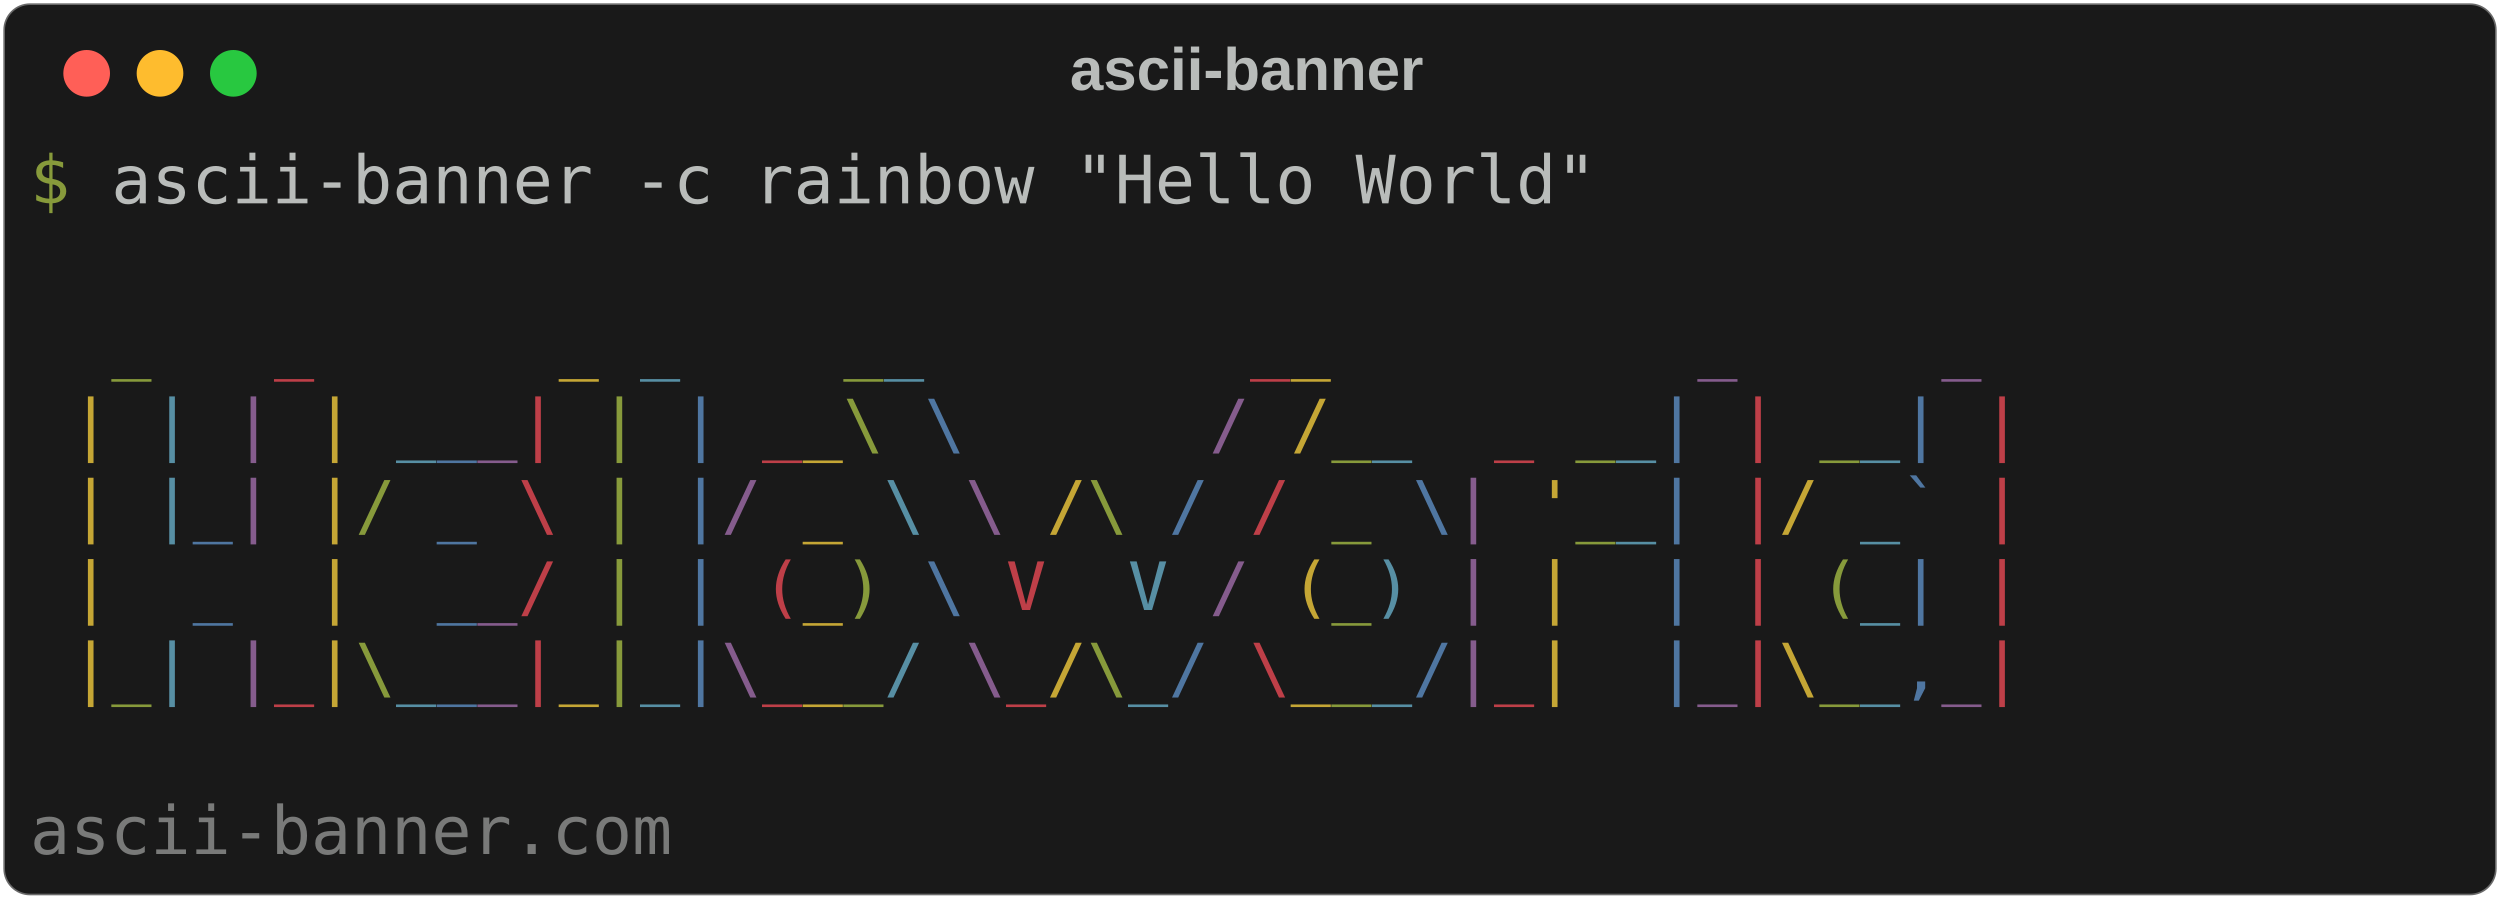
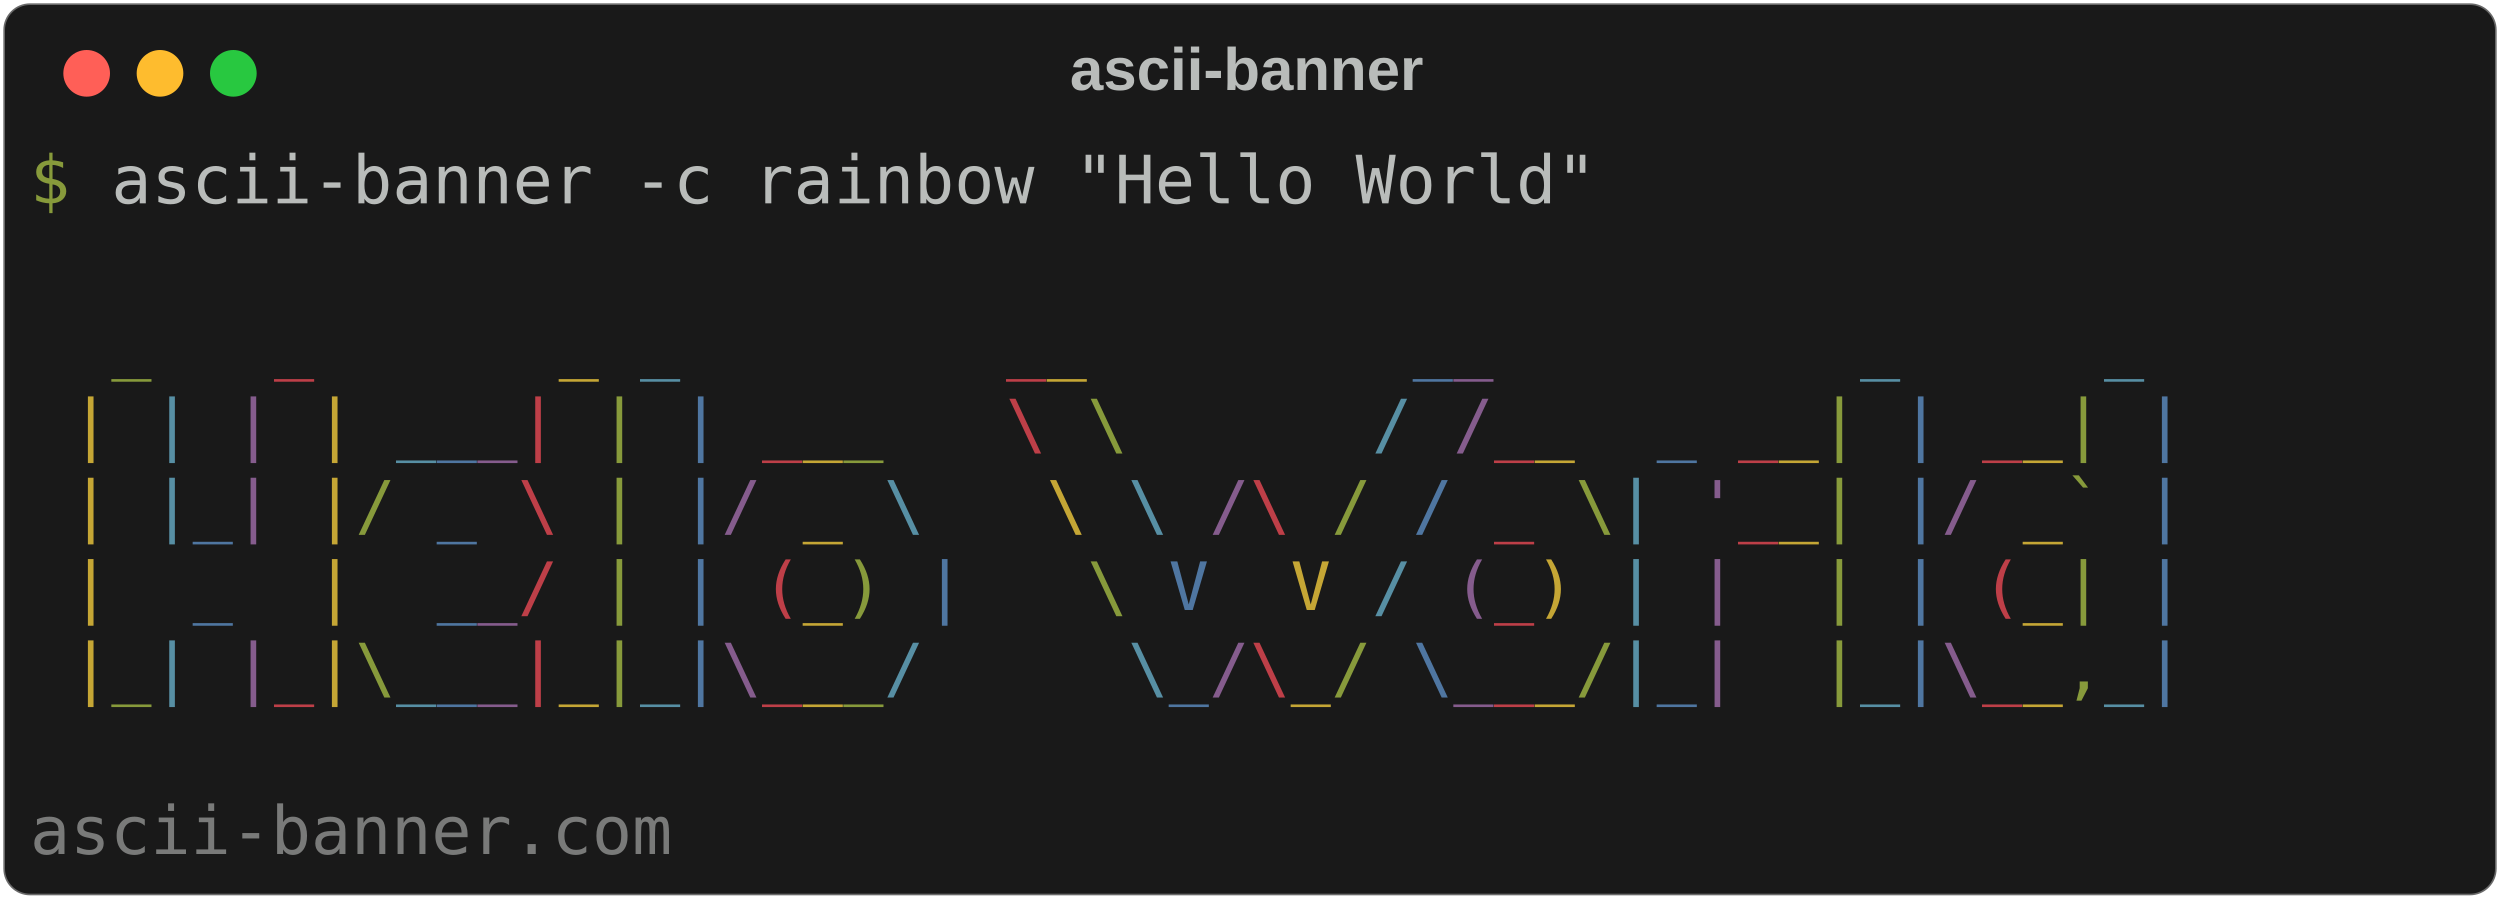
<svg xmlns="http://www.w3.org/2000/svg" class="rich-terminal" viewBox="0 0 750 269.6">
  <style>

    @font-face {
        font-family: "Fira Code";
        src: local("FiraCode-Regular"),
                url("https://cdnjs.cloudflare.com/ajax/libs/firacode/6.2.0/woff2/FiraCode-Regular.woff2") format("woff2"),
                url("https://cdnjs.cloudflare.com/ajax/libs/firacode/6.2.0/woff/FiraCode-Regular.woff") format("woff");
        font-style: normal;
        font-weight: 400;
    }
    @font-face {
        font-family: "Fira Code";
        src: local("FiraCode-Bold"),
                url("https://cdnjs.cloudflare.com/ajax/libs/firacode/6.2.0/woff2/FiraCode-Bold.woff2") format("woff2"),
                url("https://cdnjs.cloudflare.com/ajax/libs/firacode/6.2.0/woff/FiraCode-Bold.woff") format("woff");
        font-style: bold;
        font-weight: 700;
    }

-     .terminal-1350877826-matrix {
+     .terminal-3556187888-matrix {
        font-family: Fira Code, monospace;
        font-size: 20px;
        line-height: 24.4px;
        font-variant-east-asian: full-width;
    }

-     .terminal-1350877826-title {
+     .terminal-3556187888-title {
        font-size: 18px;
        font-weight: bold;
        font-family: arial;
    }

-     .terminal-1350877826-r1 { fill: #879a3b }
- .terminal-1350877826-r2 { fill: #b9bcba }
- .terminal-1350877826-r3 { fill: #be3f48 }
- .terminal-1350877826-r4 { fill: #c5a635 }
- .terminal-1350877826-r5 { fill: #578fa4 }
- .terminal-1350877826-r6 { fill: #855c8d }
- .terminal-1350877826-r7 { fill: #4f76a1 }
- .terminal-1350877826-r8 { fill: #797a79 }
+     .terminal-3556187888-r1 { fill: #879a3b }
+ .terminal-3556187888-r2 { fill: #b9bcba }
+ .terminal-3556187888-r3 { fill: #be3f48 }
+ .terminal-3556187888-r4 { fill: #c5a635 }
+ .terminal-3556187888-r5 { fill: #578fa4 }
+ .terminal-3556187888-r6 { fill: #4f76a1 }
+ .terminal-3556187888-r7 { fill: #855c8d }
+ .terminal-3556187888-r8 { fill: #797a79 }
    </style>
  <defs>
-     <clipPath id="terminal-1350877826-clip-terminal">
+     <clipPath id="terminal-3556187888-clip-terminal">
      <rect x="0" y="0" width="731.0" height="218.6" />
    </clipPath>
-     <clipPath id="terminal-1350877826-line-0">
+     <clipPath id="terminal-3556187888-line-0">
      <rect x="0" y="1.5" width="732" height="24.65" />
    </clipPath>
-     <clipPath id="terminal-1350877826-line-1">
+     <clipPath id="terminal-3556187888-line-1">
      <rect x="0" y="25.9" width="732" height="24.65" />
    </clipPath>
-     <clipPath id="terminal-1350877826-line-2">
+     <clipPath id="terminal-3556187888-line-2">
      <rect x="0" y="50.3" width="732" height="24.65" />
    </clipPath>
-     <clipPath id="terminal-1350877826-line-3">
+     <clipPath id="terminal-3556187888-line-3">
      <rect x="0" y="74.7" width="732" height="24.65" />
    </clipPath>
-     <clipPath id="terminal-1350877826-line-4">
+     <clipPath id="terminal-3556187888-line-4">
      <rect x="0" y="99.1" width="732" height="24.65" />
    </clipPath>
-     <clipPath id="terminal-1350877826-line-5">
+     <clipPath id="terminal-3556187888-line-5">
      <rect x="0" y="123.5" width="732" height="24.65" />
    </clipPath>
-     <clipPath id="terminal-1350877826-line-6">
+     <clipPath id="terminal-3556187888-line-6">
      <rect x="0" y="147.9" width="732" height="24.65" />
    </clipPath>
-     <clipPath id="terminal-1350877826-line-7">
+     <clipPath id="terminal-3556187888-line-7">
      <rect x="0" y="172.3" width="732" height="24.65" />
    </clipPath>
  </defs>
  <rect fill="#191919" stroke="rgba(255,255,255,0.35)" stroke-width="1" x="1" y="1" width="748" height="267.6" rx="8" />
-   <text class="terminal-1350877826-title" fill="#b9bcba" text-anchor="middle" x="374" y="27">ascii-banner</text>
+   <text class="terminal-3556187888-title" fill="#b9bcba" text-anchor="middle" x="374" y="27">ascii-banner</text>
  <g transform="translate(26,22)">
    <circle cx="0" cy="0" r="7" fill="#ff5f57" />
    <circle cx="22" cy="0" r="7" fill="#febc2e" />
    <circle cx="44" cy="0" r="7" fill="#28c840" />
  </g>
-   <g transform="translate(9, 41)" clip-path="url(#terminal-1350877826-clip-terminal)">
-     <g class="terminal-1350877826-matrix">
-       <text class="terminal-1350877826-r1" x="0" y="20" textLength="24.4" clip-path="url(#terminal-1350877826-line-0)">$ </text>
-       <text class="terminal-1350877826-r2" x="24.4" y="20" textLength="451.4" clip-path="url(#terminal-1350877826-line-0)">ascii-banner -c rainbow "Hello World"</text>
-       <text class="terminal-1350877826-r2" x="732" y="20" textLength="12.2" clip-path="url(#terminal-1350877826-line-0)">
- </text>
-       <text class="terminal-1350877826-r2" x="732" y="44.4" textLength="12.2" clip-path="url(#terminal-1350877826-line-1)">
- </text>
-       <text class="terminal-1350877826-r1" x="24.4" y="68.8" textLength="12.2" clip-path="url(#terminal-1350877826-line-2)">_</text>
-       <text class="terminal-1350877826-r3" x="73.2" y="68.8" textLength="12.2" clip-path="url(#terminal-1350877826-line-2)">_</text>
-       <text class="terminal-1350877826-r4" x="158.6" y="68.8" textLength="12.2" clip-path="url(#terminal-1350877826-line-2)">_</text>
-       <text class="terminal-1350877826-r5" x="183" y="68.8" textLength="12.2" clip-path="url(#terminal-1350877826-line-2)">_</text>
-       <text class="terminal-1350877826-r1" x="244" y="68.8" textLength="12.2" clip-path="url(#terminal-1350877826-line-2)">_</text>
-       <text class="terminal-1350877826-r5" x="256.2" y="68.8" textLength="12.2" clip-path="url(#terminal-1350877826-line-2)">_</text>
-       <text class="terminal-1350877826-r3" x="366" y="68.8" textLength="12.2" clip-path="url(#terminal-1350877826-line-2)">_</text>
-       <text class="terminal-1350877826-r4" x="378.2" y="68.8" textLength="12.2" clip-path="url(#terminal-1350877826-line-2)">_</text>
-       <text class="terminal-1350877826-r6" x="500.2" y="68.8" textLength="12.2" clip-path="url(#terminal-1350877826-line-2)">_</text>
-       <text class="terminal-1350877826-r6" x="573.4" y="68.8" textLength="12.2" clip-path="url(#terminal-1350877826-line-2)">_</text>
-       <text class="terminal-1350877826-r2" x="732" y="68.8" textLength="12.2" clip-path="url(#terminal-1350877826-line-2)">
- </text>
-       <text class="terminal-1350877826-r4" x="12.2" y="93.2" textLength="12.2" clip-path="url(#terminal-1350877826-line-3)">|</text>
-       <text class="terminal-1350877826-r5" x="36.6" y="93.2" textLength="12.2" clip-path="url(#terminal-1350877826-line-3)">|</text>
-       <text class="terminal-1350877826-r6" x="61" y="93.2" textLength="12.2" clip-path="url(#terminal-1350877826-line-3)">|</text>
-       <text class="terminal-1350877826-r4" x="85.4" y="93.2" textLength="12.2" clip-path="url(#terminal-1350877826-line-3)">|</text>
-       <text class="terminal-1350877826-r5" x="109.8" y="93.2" textLength="12.2" clip-path="url(#terminal-1350877826-line-3)">_</text>
-       <text class="terminal-1350877826-r7" x="122" y="93.2" textLength="12.2" clip-path="url(#terminal-1350877826-line-3)">_</text>
-       <text class="terminal-1350877826-r6" x="134.2" y="93.2" textLength="12.2" clip-path="url(#terminal-1350877826-line-3)">_</text>
-       <text class="terminal-1350877826-r3" x="146.4" y="93.2" textLength="12.2" clip-path="url(#terminal-1350877826-line-3)">|</text>
-       <text class="terminal-1350877826-r1" x="170.8" y="93.2" textLength="12.2" clip-path="url(#terminal-1350877826-line-3)">|</text>
-       <text class="terminal-1350877826-r7" x="195.2" y="93.2" textLength="12.2" clip-path="url(#terminal-1350877826-line-3)">|</text>
-       <text class="terminal-1350877826-r3" x="219.6" y="93.2" textLength="12.2" clip-path="url(#terminal-1350877826-line-3)">_</text>
-       <text class="terminal-1350877826-r4" x="231.8" y="93.2" textLength="12.2" clip-path="url(#terminal-1350877826-line-3)">_</text>
-       <text class="terminal-1350877826-r1" x="244" y="93.2" textLength="12.2" clip-path="url(#terminal-1350877826-line-3)">\</text>
-       <text class="terminal-1350877826-r7" x="268.4" y="93.2" textLength="12.2" clip-path="url(#terminal-1350877826-line-3)">\</text>
-       <text class="terminal-1350877826-r6" x="353.8" y="93.2" textLength="12.2" clip-path="url(#terminal-1350877826-line-3)">/</text>
-       <text class="terminal-1350877826-r4" x="378.2" y="93.2" textLength="12.2" clip-path="url(#terminal-1350877826-line-3)">/</text>
-       <text class="terminal-1350877826-r1" x="390.4" y="93.2" textLength="12.2" clip-path="url(#terminal-1350877826-line-3)">_</text>
-       <text class="terminal-1350877826-r5" x="402.6" y="93.2" textLength="12.2" clip-path="url(#terminal-1350877826-line-3)">_</text>
-       <text class="terminal-1350877826-r3" x="439.2" y="93.2" textLength="12.2" clip-path="url(#terminal-1350877826-line-3)">_</text>
-       <text class="terminal-1350877826-r1" x="463.6" y="93.2" textLength="12.2" clip-path="url(#terminal-1350877826-line-3)">_</text>
-       <text class="terminal-1350877826-r5" x="475.8" y="93.2" textLength="12.2" clip-path="url(#terminal-1350877826-line-3)">_</text>
-       <text class="terminal-1350877826-r7" x="488" y="93.2" textLength="12.2" clip-path="url(#terminal-1350877826-line-3)">|</text>
-       <text class="terminal-1350877826-r3" x="512.4" y="93.2" textLength="12.2" clip-path="url(#terminal-1350877826-line-3)">|</text>
-       <text class="terminal-1350877826-r1" x="536.8" y="93.2" textLength="12.2" clip-path="url(#terminal-1350877826-line-3)">_</text>
-       <text class="terminal-1350877826-r5" x="549" y="93.2" textLength="12.2" clip-path="url(#terminal-1350877826-line-3)">_</text>
-       <text class="terminal-1350877826-r7" x="561.2" y="93.2" textLength="12.2" clip-path="url(#terminal-1350877826-line-3)">|</text>
-       <text class="terminal-1350877826-r3" x="585.6" y="93.2" textLength="12.2" clip-path="url(#terminal-1350877826-line-3)">|</text>
-       <text class="terminal-1350877826-r2" x="732" y="93.2" textLength="12.2" clip-path="url(#terminal-1350877826-line-3)">
- </text>
-       <text class="terminal-1350877826-r4" x="12.2" y="117.6" textLength="12.2" clip-path="url(#terminal-1350877826-line-4)">|</text>
-       <text class="terminal-1350877826-r5" x="36.6" y="117.6" textLength="12.2" clip-path="url(#terminal-1350877826-line-4)">|</text>
-       <text class="terminal-1350877826-r7" x="48.8" y="117.6" textLength="12.2" clip-path="url(#terminal-1350877826-line-4)">_</text>
-       <text class="terminal-1350877826-r6" x="61" y="117.6" textLength="12.2" clip-path="url(#terminal-1350877826-line-4)">|</text>
-       <text class="terminal-1350877826-r4" x="85.4" y="117.6" textLength="12.2" clip-path="url(#terminal-1350877826-line-4)">|</text>
-       <text class="terminal-1350877826-r1" x="97.6" y="117.6" textLength="12.2" clip-path="url(#terminal-1350877826-line-4)">/</text>
-       <text class="terminal-1350877826-r7" x="122" y="117.6" textLength="12.2" clip-path="url(#terminal-1350877826-line-4)">_</text>
-       <text class="terminal-1350877826-r3" x="146.4" y="117.6" textLength="12.2" clip-path="url(#terminal-1350877826-line-4)">\</text>
-       <text class="terminal-1350877826-r1" x="170.8" y="117.6" textLength="12.2" clip-path="url(#terminal-1350877826-line-4)">|</text>
-       <text class="terminal-1350877826-r7" x="195.2" y="117.6" textLength="12.2" clip-path="url(#terminal-1350877826-line-4)">|</text>
-       <text class="terminal-1350877826-r6" x="207.4" y="117.6" textLength="12.2" clip-path="url(#terminal-1350877826-line-4)">/</text>
-       <text class="terminal-1350877826-r4" x="231.8" y="117.6" textLength="12.2" clip-path="url(#terminal-1350877826-line-4)">_</text>
-       <text class="terminal-1350877826-r5" x="256.2" y="117.6" textLength="12.2" clip-path="url(#terminal-1350877826-line-4)">\</text>
-       <text class="terminal-1350877826-r6" x="280.6" y="117.6" textLength="12.2" clip-path="url(#terminal-1350877826-line-4)">\</text>
-       <text class="terminal-1350877826-r4" x="305" y="117.6" textLength="12.2" clip-path="url(#terminal-1350877826-line-4)">/</text>
-       <text class="terminal-1350877826-r1" x="317.2" y="117.6" textLength="12.2" clip-path="url(#terminal-1350877826-line-4)">\</text>
-       <text class="terminal-1350877826-r7" x="341.6" y="117.6" textLength="12.2" clip-path="url(#terminal-1350877826-line-4)">/</text>
-       <text class="terminal-1350877826-r3" x="366" y="117.6" textLength="12.2" clip-path="url(#terminal-1350877826-line-4)">/</text>
-       <text class="terminal-1350877826-r1" x="390.4" y="117.6" textLength="12.2" clip-path="url(#terminal-1350877826-line-4)">_</text>
-       <text class="terminal-1350877826-r7" x="414.8" y="117.6" textLength="12.2" clip-path="url(#terminal-1350877826-line-4)">\</text>
-       <text class="terminal-1350877826-r6" x="427" y="117.6" textLength="12.2" clip-path="url(#terminal-1350877826-line-4)">|</text>
-       <text class="terminal-1350877826-r4" x="451.4" y="117.6" textLength="12.2" clip-path="url(#terminal-1350877826-line-4)">'</text>
-       <text class="terminal-1350877826-r1" x="463.6" y="117.6" textLength="12.2" clip-path="url(#terminal-1350877826-line-4)">_</text>
-       <text class="terminal-1350877826-r5" x="475.8" y="117.6" textLength="12.2" clip-path="url(#terminal-1350877826-line-4)">_</text>
-       <text class="terminal-1350877826-r7" x="488" y="117.6" textLength="12.2" clip-path="url(#terminal-1350877826-line-4)">|</text>
-       <text class="terminal-1350877826-r3" x="512.4" y="117.6" textLength="12.2" clip-path="url(#terminal-1350877826-line-4)">|</text>
-       <text class="terminal-1350877826-r4" x="524.6" y="117.6" textLength="12.2" clip-path="url(#terminal-1350877826-line-4)">/</text>
-       <text class="terminal-1350877826-r5" x="549" y="117.6" textLength="12.2" clip-path="url(#terminal-1350877826-line-4)">_</text>
-       <text class="terminal-1350877826-r7" x="561.2" y="117.6" textLength="12.2" clip-path="url(#terminal-1350877826-line-4)">`</text>
-       <text class="terminal-1350877826-r3" x="585.6" y="117.6" textLength="12.2" clip-path="url(#terminal-1350877826-line-4)">|</text>
-       <text class="terminal-1350877826-r2" x="732" y="117.6" textLength="12.2" clip-path="url(#terminal-1350877826-line-4)">
- </text>
-       <text class="terminal-1350877826-r4" x="12.2" y="142" textLength="12.2" clip-path="url(#terminal-1350877826-line-5)">|</text>
-       <text class="terminal-1350877826-r7" x="48.8" y="142" textLength="12.2" clip-path="url(#terminal-1350877826-line-5)">_</text>
-       <text class="terminal-1350877826-r4" x="85.4" y="142" textLength="12.2" clip-path="url(#terminal-1350877826-line-5)">|</text>
-       <text class="terminal-1350877826-r7" x="122" y="142" textLength="12.2" clip-path="url(#terminal-1350877826-line-5)">_</text>
-       <text class="terminal-1350877826-r6" x="134.2" y="142" textLength="12.2" clip-path="url(#terminal-1350877826-line-5)">_</text>
-       <text class="terminal-1350877826-r3" x="146.4" y="142" textLength="12.2" clip-path="url(#terminal-1350877826-line-5)">/</text>
-       <text class="terminal-1350877826-r1" x="170.8" y="142" textLength="12.2" clip-path="url(#terminal-1350877826-line-5)">|</text>
-       <text class="terminal-1350877826-r7" x="195.2" y="142" textLength="12.2" clip-path="url(#terminal-1350877826-line-5)">|</text>
-       <text class="terminal-1350877826-r3" x="219.6" y="142" textLength="12.2" clip-path="url(#terminal-1350877826-line-5)">(</text>
-       <text class="terminal-1350877826-r4" x="231.8" y="142" textLength="12.2" clip-path="url(#terminal-1350877826-line-5)">_</text>
-       <text class="terminal-1350877826-r1" x="244" y="142" textLength="12.2" clip-path="url(#terminal-1350877826-line-5)">)</text>
-       <text class="terminal-1350877826-r7" x="268.4" y="142" textLength="12.2" clip-path="url(#terminal-1350877826-line-5)">\</text>
-       <text class="terminal-1350877826-r3" x="292.8" y="142" textLength="12.2" clip-path="url(#terminal-1350877826-line-5)">V</text>
-       <text class="terminal-1350877826-r5" x="329.4" y="142" textLength="12.2" clip-path="url(#terminal-1350877826-line-5)">V</text>
-       <text class="terminal-1350877826-r6" x="353.8" y="142" textLength="12.2" clip-path="url(#terminal-1350877826-line-5)">/</text>
-       <text class="terminal-1350877826-r4" x="378.2" y="142" textLength="12.2" clip-path="url(#terminal-1350877826-line-5)">(</text>
-       <text class="terminal-1350877826-r1" x="390.4" y="142" textLength="12.2" clip-path="url(#terminal-1350877826-line-5)">_</text>
-       <text class="terminal-1350877826-r5" x="402.6" y="142" textLength="12.2" clip-path="url(#terminal-1350877826-line-5)">)</text>
-       <text class="terminal-1350877826-r6" x="427" y="142" textLength="12.2" clip-path="url(#terminal-1350877826-line-5)">|</text>
-       <text class="terminal-1350877826-r4" x="451.4" y="142" textLength="12.2" clip-path="url(#terminal-1350877826-line-5)">|</text>
-       <text class="terminal-1350877826-r7" x="488" y="142" textLength="12.2" clip-path="url(#terminal-1350877826-line-5)">|</text>
-       <text class="terminal-1350877826-r3" x="512.4" y="142" textLength="12.2" clip-path="url(#terminal-1350877826-line-5)">|</text>
-       <text class="terminal-1350877826-r1" x="536.8" y="142" textLength="12.2" clip-path="url(#terminal-1350877826-line-5)">(</text>
-       <text class="terminal-1350877826-r5" x="549" y="142" textLength="12.2" clip-path="url(#terminal-1350877826-line-5)">_</text>
-       <text class="terminal-1350877826-r7" x="561.2" y="142" textLength="12.2" clip-path="url(#terminal-1350877826-line-5)">|</text>
-       <text class="terminal-1350877826-r3" x="585.6" y="142" textLength="12.2" clip-path="url(#terminal-1350877826-line-5)">|</text>
-       <text class="terminal-1350877826-r2" x="732" y="142" textLength="12.2" clip-path="url(#terminal-1350877826-line-5)">
- </text>
-       <text class="terminal-1350877826-r4" x="12.2" y="166.4" textLength="12.2" clip-path="url(#terminal-1350877826-line-6)">|</text>
-       <text class="terminal-1350877826-r1" x="24.4" y="166.4" textLength="12.2" clip-path="url(#terminal-1350877826-line-6)">_</text>
-       <text class="terminal-1350877826-r5" x="36.6" y="166.4" textLength="12.2" clip-path="url(#terminal-1350877826-line-6)">|</text>
-       <text class="terminal-1350877826-r6" x="61" y="166.4" textLength="12.2" clip-path="url(#terminal-1350877826-line-6)">|</text>
-       <text class="terminal-1350877826-r3" x="73.2" y="166.4" textLength="12.2" clip-path="url(#terminal-1350877826-line-6)">_</text>
-       <text class="terminal-1350877826-r4" x="85.4" y="166.4" textLength="12.2" clip-path="url(#terminal-1350877826-line-6)">|</text>
-       <text class="terminal-1350877826-r1" x="97.6" y="166.4" textLength="12.2" clip-path="url(#terminal-1350877826-line-6)">\</text>
-       <text class="terminal-1350877826-r5" x="109.8" y="166.4" textLength="12.2" clip-path="url(#terminal-1350877826-line-6)">_</text>
-       <text class="terminal-1350877826-r7" x="122" y="166.4" textLength="12.2" clip-path="url(#terminal-1350877826-line-6)">_</text>
-       <text class="terminal-1350877826-r6" x="134.2" y="166.4" textLength="12.2" clip-path="url(#terminal-1350877826-line-6)">_</text>
-       <text class="terminal-1350877826-r3" x="146.4" y="166.4" textLength="12.2" clip-path="url(#terminal-1350877826-line-6)">|</text>
-       <text class="terminal-1350877826-r4" x="158.6" y="166.4" textLength="12.2" clip-path="url(#terminal-1350877826-line-6)">_</text>
-       <text class="terminal-1350877826-r1" x="170.8" y="166.4" textLength="12.2" clip-path="url(#terminal-1350877826-line-6)">|</text>
-       <text class="terminal-1350877826-r5" x="183" y="166.4" textLength="12.2" clip-path="url(#terminal-1350877826-line-6)">_</text>
-       <text class="terminal-1350877826-r7" x="195.2" y="166.4" textLength="12.2" clip-path="url(#terminal-1350877826-line-6)">|</text>
-       <text class="terminal-1350877826-r6" x="207.4" y="166.4" textLength="12.2" clip-path="url(#terminal-1350877826-line-6)">\</text>
-       <text class="terminal-1350877826-r3" x="219.6" y="166.4" textLength="12.2" clip-path="url(#terminal-1350877826-line-6)">_</text>
-       <text class="terminal-1350877826-r4" x="231.8" y="166.4" textLength="12.2" clip-path="url(#terminal-1350877826-line-6)">_</text>
-       <text class="terminal-1350877826-r1" x="244" y="166.4" textLength="12.2" clip-path="url(#terminal-1350877826-line-6)">_</text>
-       <text class="terminal-1350877826-r5" x="256.2" y="166.4" textLength="12.2" clip-path="url(#terminal-1350877826-line-6)">/</text>
-       <text class="terminal-1350877826-r6" x="280.6" y="166.4" textLength="12.2" clip-path="url(#terminal-1350877826-line-6)">\</text>
-       <text class="terminal-1350877826-r3" x="292.8" y="166.4" textLength="12.2" clip-path="url(#terminal-1350877826-line-6)">_</text>
-       <text class="terminal-1350877826-r4" x="305" y="166.4" textLength="12.2" clip-path="url(#terminal-1350877826-line-6)">/</text>
-       <text class="terminal-1350877826-r1" x="317.2" y="166.4" textLength="12.2" clip-path="url(#terminal-1350877826-line-6)">\</text>
-       <text class="terminal-1350877826-r5" x="329.4" y="166.4" textLength="12.2" clip-path="url(#terminal-1350877826-line-6)">_</text>
-       <text class="terminal-1350877826-r7" x="341.6" y="166.4" textLength="12.2" clip-path="url(#terminal-1350877826-line-6)">/</text>
-       <text class="terminal-1350877826-r3" x="366" y="166.4" textLength="12.2" clip-path="url(#terminal-1350877826-line-6)">\</text>
-       <text class="terminal-1350877826-r4" x="378.2" y="166.4" textLength="12.2" clip-path="url(#terminal-1350877826-line-6)">_</text>
-       <text class="terminal-1350877826-r1" x="390.4" y="166.4" textLength="12.2" clip-path="url(#terminal-1350877826-line-6)">_</text>
-       <text class="terminal-1350877826-r5" x="402.6" y="166.4" textLength="12.2" clip-path="url(#terminal-1350877826-line-6)">_</text>
-       <text class="terminal-1350877826-r7" x="414.8" y="166.4" textLength="12.2" clip-path="url(#terminal-1350877826-line-6)">/</text>
-       <text class="terminal-1350877826-r6" x="427" y="166.4" textLength="12.2" clip-path="url(#terminal-1350877826-line-6)">|</text>
-       <text class="terminal-1350877826-r3" x="439.2" y="166.4" textLength="12.2" clip-path="url(#terminal-1350877826-line-6)">_</text>
-       <text class="terminal-1350877826-r4" x="451.4" y="166.4" textLength="12.2" clip-path="url(#terminal-1350877826-line-6)">|</text>
-       <text class="terminal-1350877826-r7" x="488" y="166.4" textLength="12.2" clip-path="url(#terminal-1350877826-line-6)">|</text>
-       <text class="terminal-1350877826-r6" x="500.2" y="166.4" textLength="12.2" clip-path="url(#terminal-1350877826-line-6)">_</text>
-       <text class="terminal-1350877826-r3" x="512.4" y="166.4" textLength="12.2" clip-path="url(#terminal-1350877826-line-6)">|</text>
-       <text class="terminal-1350877826-r4" x="524.6" y="166.4" textLength="12.2" clip-path="url(#terminal-1350877826-line-6)">\</text>
-       <text class="terminal-1350877826-r1" x="536.8" y="166.4" textLength="12.2" clip-path="url(#terminal-1350877826-line-6)">_</text>
-       <text class="terminal-1350877826-r5" x="549" y="166.4" textLength="12.2" clip-path="url(#terminal-1350877826-line-6)">_</text>
-       <text class="terminal-1350877826-r7" x="561.2" y="166.4" textLength="12.2" clip-path="url(#terminal-1350877826-line-6)">,</text>
-       <text class="terminal-1350877826-r6" x="573.4" y="166.4" textLength="12.2" clip-path="url(#terminal-1350877826-line-6)">_</text>
-       <text class="terminal-1350877826-r3" x="585.6" y="166.4" textLength="12.2" clip-path="url(#terminal-1350877826-line-6)">|</text>
-       <text class="terminal-1350877826-r2" x="732" y="166.4" textLength="12.2" clip-path="url(#terminal-1350877826-line-6)">
- </text>
-       <text class="terminal-1350877826-r2" x="732" y="190.8" textLength="12.2" clip-path="url(#terminal-1350877826-line-7)">
- </text>
-       <text class="terminal-1350877826-r8" x="0" y="215.2" textLength="195.2" clip-path="url(#terminal-1350877826-line-8)">ascii-banner.com</text>
-       <text class="terminal-1350877826-r2" x="732" y="215.2" textLength="12.2" clip-path="url(#terminal-1350877826-line-8)">
+   <g transform="translate(9, 41)" clip-path="url(#terminal-3556187888-clip-terminal)">
+     <g class="terminal-3556187888-matrix">
+       <text class="terminal-3556187888-r1" x="0" y="20" textLength="24.4" clip-path="url(#terminal-3556187888-line-0)">$ </text>
+       <text class="terminal-3556187888-r2" x="24.4" y="20" textLength="451.4" clip-path="url(#terminal-3556187888-line-0)">ascii-banner -c rainbow "Hello World"</text>
+       <text class="terminal-3556187888-r2" x="732" y="20" textLength="12.2" clip-path="url(#terminal-3556187888-line-0)">
+ </text>
+       <text class="terminal-3556187888-r2" x="732" y="44.4" textLength="12.2" clip-path="url(#terminal-3556187888-line-1)">
+ </text>
+       <text class="terminal-3556187888-r1" x="24.4" y="68.8" textLength="12.2" clip-path="url(#terminal-3556187888-line-2)">_</text>
+       <text class="terminal-3556187888-r3" x="73.2" y="68.8" textLength="12.2" clip-path="url(#terminal-3556187888-line-2)">_</text>
+       <text class="terminal-3556187888-r4" x="158.6" y="68.8" textLength="12.2" clip-path="url(#terminal-3556187888-line-2)">_</text>
+       <text class="terminal-3556187888-r5" x="183" y="68.8" textLength="12.2" clip-path="url(#terminal-3556187888-line-2)">_</text>
+       <text class="terminal-3556187888-r3" x="292.8" y="68.8" textLength="12.2" clip-path="url(#terminal-3556187888-line-2)">_</text>
+       <text class="terminal-3556187888-r4" x="305" y="68.8" textLength="12.2" clip-path="url(#terminal-3556187888-line-2)">_</text>
+       <text class="terminal-3556187888-r6" x="414.8" y="68.8" textLength="12.2" clip-path="url(#terminal-3556187888-line-2)">_</text>
+       <text class="terminal-3556187888-r7" x="427" y="68.8" textLength="12.2" clip-path="url(#terminal-3556187888-line-2)">_</text>
+       <text class="terminal-3556187888-r5" x="549" y="68.8" textLength="12.2" clip-path="url(#terminal-3556187888-line-2)">_</text>
+       <text class="terminal-3556187888-r5" x="622.2" y="68.8" textLength="12.2" clip-path="url(#terminal-3556187888-line-2)">_</text>
+       <text class="terminal-3556187888-r2" x="732" y="68.8" textLength="12.2" clip-path="url(#terminal-3556187888-line-2)">
+ </text>
+       <text class="terminal-3556187888-r4" x="12.2" y="93.2" textLength="12.2" clip-path="url(#terminal-3556187888-line-3)">|</text>
+       <text class="terminal-3556187888-r5" x="36.6" y="93.2" textLength="12.2" clip-path="url(#terminal-3556187888-line-3)">|</text>
+       <text class="terminal-3556187888-r7" x="61" y="93.2" textLength="12.2" clip-path="url(#terminal-3556187888-line-3)">|</text>
+       <text class="terminal-3556187888-r4" x="85.4" y="93.2" textLength="12.2" clip-path="url(#terminal-3556187888-line-3)">|</text>
+       <text class="terminal-3556187888-r5" x="109.8" y="93.2" textLength="12.2" clip-path="url(#terminal-3556187888-line-3)">_</text>
+       <text class="terminal-3556187888-r6" x="122" y="93.2" textLength="12.2" clip-path="url(#terminal-3556187888-line-3)">_</text>
+       <text class="terminal-3556187888-r7" x="134.2" y="93.2" textLength="12.2" clip-path="url(#terminal-3556187888-line-3)">_</text>
+       <text class="terminal-3556187888-r3" x="146.4" y="93.2" textLength="12.2" clip-path="url(#terminal-3556187888-line-3)">|</text>
+       <text class="terminal-3556187888-r1" x="170.8" y="93.2" textLength="12.2" clip-path="url(#terminal-3556187888-line-3)">|</text>
+       <text class="terminal-3556187888-r6" x="195.2" y="93.2" textLength="12.2" clip-path="url(#terminal-3556187888-line-3)">|</text>
+       <text class="terminal-3556187888-r3" x="219.6" y="93.2" textLength="12.2" clip-path="url(#terminal-3556187888-line-3)">_</text>
+       <text class="terminal-3556187888-r4" x="231.8" y="93.2" textLength="12.2" clip-path="url(#terminal-3556187888-line-3)">_</text>
+       <text class="terminal-3556187888-r1" x="244" y="93.2" textLength="12.2" clip-path="url(#terminal-3556187888-line-3)">_</text>
+       <text class="terminal-3556187888-r3" x="292.8" y="93.2" textLength="12.2" clip-path="url(#terminal-3556187888-line-3)">\</text>
+       <text class="terminal-3556187888-r1" x="317.2" y="93.2" textLength="12.2" clip-path="url(#terminal-3556187888-line-3)">\</text>
+       <text class="terminal-3556187888-r5" x="402.6" y="93.2" textLength="12.2" clip-path="url(#terminal-3556187888-line-3)">/</text>
+       <text class="terminal-3556187888-r7" x="427" y="93.2" textLength="12.2" clip-path="url(#terminal-3556187888-line-3)">/</text>
+       <text class="terminal-3556187888-r3" x="439.2" y="93.2" textLength="12.2" clip-path="url(#terminal-3556187888-line-3)">_</text>
+       <text class="terminal-3556187888-r4" x="451.4" y="93.2" textLength="12.2" clip-path="url(#terminal-3556187888-line-3)">_</text>
+       <text class="terminal-3556187888-r6" x="488" y="93.2" textLength="12.2" clip-path="url(#terminal-3556187888-line-3)">_</text>
+       <text class="terminal-3556187888-r3" x="512.4" y="93.2" textLength="12.2" clip-path="url(#terminal-3556187888-line-3)">_</text>
+       <text class="terminal-3556187888-r4" x="524.6" y="93.2" textLength="12.2" clip-path="url(#terminal-3556187888-line-3)">_</text>
+       <text class="terminal-3556187888-r1" x="536.8" y="93.2" textLength="12.2" clip-path="url(#terminal-3556187888-line-3)">|</text>
+       <text class="terminal-3556187888-r6" x="561.2" y="93.2" textLength="12.2" clip-path="url(#terminal-3556187888-line-3)">|</text>
+       <text class="terminal-3556187888-r3" x="585.6" y="93.2" textLength="12.2" clip-path="url(#terminal-3556187888-line-3)">_</text>
+       <text class="terminal-3556187888-r4" x="597.8" y="93.2" textLength="12.2" clip-path="url(#terminal-3556187888-line-3)">_</text>
+       <text class="terminal-3556187888-r1" x="610" y="93.2" textLength="12.2" clip-path="url(#terminal-3556187888-line-3)">|</text>
+       <text class="terminal-3556187888-r6" x="634.4" y="93.2" textLength="12.2" clip-path="url(#terminal-3556187888-line-3)">|</text>
+       <text class="terminal-3556187888-r2" x="732" y="93.2" textLength="12.2" clip-path="url(#terminal-3556187888-line-3)">
+ </text>
+       <text class="terminal-3556187888-r4" x="12.2" y="117.6" textLength="12.2" clip-path="url(#terminal-3556187888-line-4)">|</text>
+       <text class="terminal-3556187888-r5" x="36.6" y="117.6" textLength="12.2" clip-path="url(#terminal-3556187888-line-4)">|</text>
+       <text class="terminal-3556187888-r6" x="48.8" y="117.6" textLength="12.2" clip-path="url(#terminal-3556187888-line-4)">_</text>
+       <text class="terminal-3556187888-r7" x="61" y="117.6" textLength="12.2" clip-path="url(#terminal-3556187888-line-4)">|</text>
+       <text class="terminal-3556187888-r4" x="85.4" y="117.6" textLength="12.2" clip-path="url(#terminal-3556187888-line-4)">|</text>
+       <text class="terminal-3556187888-r1" x="97.6" y="117.6" textLength="12.2" clip-path="url(#terminal-3556187888-line-4)">/</text>
+       <text class="terminal-3556187888-r6" x="122" y="117.6" textLength="12.2" clip-path="url(#terminal-3556187888-line-4)">_</text>
+       <text class="terminal-3556187888-r3" x="146.4" y="117.6" textLength="12.2" clip-path="url(#terminal-3556187888-line-4)">\</text>
+       <text class="terminal-3556187888-r1" x="170.8" y="117.6" textLength="12.2" clip-path="url(#terminal-3556187888-line-4)">|</text>
+       <text class="terminal-3556187888-r6" x="195.2" y="117.6" textLength="12.2" clip-path="url(#terminal-3556187888-line-4)">|</text>
+       <text class="terminal-3556187888-r7" x="207.4" y="117.6" textLength="12.2" clip-path="url(#terminal-3556187888-line-4)">/</text>
+       <text class="terminal-3556187888-r4" x="231.8" y="117.6" textLength="12.2" clip-path="url(#terminal-3556187888-line-4)">_</text>
+       <text class="terminal-3556187888-r5" x="256.2" y="117.6" textLength="12.2" clip-path="url(#terminal-3556187888-line-4)">\</text>
+       <text class="terminal-3556187888-r4" x="305" y="117.6" textLength="12.2" clip-path="url(#terminal-3556187888-line-4)">\</text>
+       <text class="terminal-3556187888-r5" x="329.4" y="117.6" textLength="12.2" clip-path="url(#terminal-3556187888-line-4)">\</text>
+       <text class="terminal-3556187888-r7" x="353.8" y="117.6" textLength="12.2" clip-path="url(#terminal-3556187888-line-4)">/</text>
+       <text class="terminal-3556187888-r3" x="366" y="117.6" textLength="12.2" clip-path="url(#terminal-3556187888-line-4)">\</text>
+       <text class="terminal-3556187888-r1" x="390.4" y="117.6" textLength="12.2" clip-path="url(#terminal-3556187888-line-4)">/</text>
+       <text class="terminal-3556187888-r6" x="414.8" y="117.6" textLength="12.2" clip-path="url(#terminal-3556187888-line-4)">/</text>
+       <text class="terminal-3556187888-r3" x="439.2" y="117.6" textLength="12.2" clip-path="url(#terminal-3556187888-line-4)">_</text>
+       <text class="terminal-3556187888-r1" x="463.6" y="117.6" textLength="12.2" clip-path="url(#terminal-3556187888-line-4)">\</text>
+       <text class="terminal-3556187888-r5" x="475.8" y="117.6" textLength="12.2" clip-path="url(#terminal-3556187888-line-4)">|</text>
+       <text class="terminal-3556187888-r7" x="500.2" y="117.6" textLength="12.2" clip-path="url(#terminal-3556187888-line-4)">'</text>
+       <text class="terminal-3556187888-r3" x="512.4" y="117.6" textLength="12.2" clip-path="url(#terminal-3556187888-line-4)">_</text>
+       <text class="terminal-3556187888-r4" x="524.6" y="117.6" textLength="12.2" clip-path="url(#terminal-3556187888-line-4)">_</text>
+       <text class="terminal-3556187888-r1" x="536.8" y="117.6" textLength="12.2" clip-path="url(#terminal-3556187888-line-4)">|</text>
+       <text class="terminal-3556187888-r6" x="561.2" y="117.6" textLength="12.2" clip-path="url(#terminal-3556187888-line-4)">|</text>
+       <text class="terminal-3556187888-r7" x="573.4" y="117.6" textLength="12.2" clip-path="url(#terminal-3556187888-line-4)">/</text>
+       <text class="terminal-3556187888-r4" x="597.8" y="117.6" textLength="12.2" clip-path="url(#terminal-3556187888-line-4)">_</text>
+       <text class="terminal-3556187888-r1" x="610" y="117.6" textLength="12.2" clip-path="url(#terminal-3556187888-line-4)">`</text>
+       <text class="terminal-3556187888-r6" x="634.4" y="117.6" textLength="12.2" clip-path="url(#terminal-3556187888-line-4)">|</text>
+       <text class="terminal-3556187888-r2" x="732" y="117.6" textLength="12.2" clip-path="url(#terminal-3556187888-line-4)">
+ </text>
+       <text class="terminal-3556187888-r4" x="12.2" y="142" textLength="12.2" clip-path="url(#terminal-3556187888-line-5)">|</text>
+       <text class="terminal-3556187888-r6" x="48.8" y="142" textLength="12.2" clip-path="url(#terminal-3556187888-line-5)">_</text>
+       <text class="terminal-3556187888-r4" x="85.4" y="142" textLength="12.2" clip-path="url(#terminal-3556187888-line-5)">|</text>
+       <text class="terminal-3556187888-r6" x="122" y="142" textLength="12.2" clip-path="url(#terminal-3556187888-line-5)">_</text>
+       <text class="terminal-3556187888-r7" x="134.2" y="142" textLength="12.2" clip-path="url(#terminal-3556187888-line-5)">_</text>
+       <text class="terminal-3556187888-r3" x="146.4" y="142" textLength="12.2" clip-path="url(#terminal-3556187888-line-5)">/</text>
+       <text class="terminal-3556187888-r1" x="170.8" y="142" textLength="12.2" clip-path="url(#terminal-3556187888-line-5)">|</text>
+       <text class="terminal-3556187888-r6" x="195.2" y="142" textLength="12.2" clip-path="url(#terminal-3556187888-line-5)">|</text>
+       <text class="terminal-3556187888-r3" x="219.6" y="142" textLength="12.2" clip-path="url(#terminal-3556187888-line-5)">(</text>
+       <text class="terminal-3556187888-r4" x="231.8" y="142" textLength="12.2" clip-path="url(#terminal-3556187888-line-5)">_</text>
+       <text class="terminal-3556187888-r1" x="244" y="142" textLength="12.2" clip-path="url(#terminal-3556187888-line-5)">)</text>
+       <text class="terminal-3556187888-r6" x="268.4" y="142" textLength="12.2" clip-path="url(#terminal-3556187888-line-5)">|</text>
+       <text class="terminal-3556187888-r1" x="317.2" y="142" textLength="12.2" clip-path="url(#terminal-3556187888-line-5)">\</text>
+       <text class="terminal-3556187888-r6" x="341.6" y="142" textLength="12.2" clip-path="url(#terminal-3556187888-line-5)">V</text>
+       <text class="terminal-3556187888-r4" x="378.2" y="142" textLength="12.2" clip-path="url(#terminal-3556187888-line-5)">V</text>
+       <text class="terminal-3556187888-r5" x="402.6" y="142" textLength="12.2" clip-path="url(#terminal-3556187888-line-5)">/</text>
+       <text class="terminal-3556187888-r7" x="427" y="142" textLength="12.2" clip-path="url(#terminal-3556187888-line-5)">(</text>
+       <text class="terminal-3556187888-r3" x="439.2" y="142" textLength="12.2" clip-path="url(#terminal-3556187888-line-5)">_</text>
+       <text class="terminal-3556187888-r4" x="451.4" y="142" textLength="12.2" clip-path="url(#terminal-3556187888-line-5)">)</text>
+       <text class="terminal-3556187888-r5" x="475.8" y="142" textLength="12.2" clip-path="url(#terminal-3556187888-line-5)">|</text>
+       <text class="terminal-3556187888-r7" x="500.2" y="142" textLength="12.2" clip-path="url(#terminal-3556187888-line-5)">|</text>
+       <text class="terminal-3556187888-r1" x="536.8" y="142" textLength="12.2" clip-path="url(#terminal-3556187888-line-5)">|</text>
+       <text class="terminal-3556187888-r6" x="561.2" y="142" textLength="12.2" clip-path="url(#terminal-3556187888-line-5)">|</text>
+       <text class="terminal-3556187888-r3" x="585.6" y="142" textLength="12.2" clip-path="url(#terminal-3556187888-line-5)">(</text>
+       <text class="terminal-3556187888-r4" x="597.8" y="142" textLength="12.2" clip-path="url(#terminal-3556187888-line-5)">_</text>
+       <text class="terminal-3556187888-r1" x="610" y="142" textLength="12.2" clip-path="url(#terminal-3556187888-line-5)">|</text>
+       <text class="terminal-3556187888-r6" x="634.4" y="142" textLength="12.2" clip-path="url(#terminal-3556187888-line-5)">|</text>
+       <text class="terminal-3556187888-r2" x="732" y="142" textLength="12.2" clip-path="url(#terminal-3556187888-line-5)">
+ </text>
+       <text class="terminal-3556187888-r4" x="12.2" y="166.4" textLength="12.2" clip-path="url(#terminal-3556187888-line-6)">|</text>
+       <text class="terminal-3556187888-r1" x="24.4" y="166.4" textLength="12.2" clip-path="url(#terminal-3556187888-line-6)">_</text>
+       <text class="terminal-3556187888-r5" x="36.6" y="166.4" textLength="12.2" clip-path="url(#terminal-3556187888-line-6)">|</text>
+       <text class="terminal-3556187888-r7" x="61" y="166.4" textLength="12.2" clip-path="url(#terminal-3556187888-line-6)">|</text>
+       <text class="terminal-3556187888-r3" x="73.2" y="166.4" textLength="12.2" clip-path="url(#terminal-3556187888-line-6)">_</text>
+       <text class="terminal-3556187888-r4" x="85.4" y="166.4" textLength="12.2" clip-path="url(#terminal-3556187888-line-6)">|</text>
+       <text class="terminal-3556187888-r1" x="97.6" y="166.4" textLength="12.2" clip-path="url(#terminal-3556187888-line-6)">\</text>
+       <text class="terminal-3556187888-r5" x="109.8" y="166.4" textLength="12.2" clip-path="url(#terminal-3556187888-line-6)">_</text>
+       <text class="terminal-3556187888-r6" x="122" y="166.4" textLength="12.2" clip-path="url(#terminal-3556187888-line-6)">_</text>
+       <text class="terminal-3556187888-r7" x="134.2" y="166.4" textLength="12.2" clip-path="url(#terminal-3556187888-line-6)">_</text>
+       <text class="terminal-3556187888-r3" x="146.4" y="166.4" textLength="12.2" clip-path="url(#terminal-3556187888-line-6)">|</text>
+       <text class="terminal-3556187888-r4" x="158.6" y="166.4" textLength="12.2" clip-path="url(#terminal-3556187888-line-6)">_</text>
+       <text class="terminal-3556187888-r1" x="170.8" y="166.4" textLength="12.2" clip-path="url(#terminal-3556187888-line-6)">|</text>
+       <text class="terminal-3556187888-r5" x="183" y="166.4" textLength="12.2" clip-path="url(#terminal-3556187888-line-6)">_</text>
+       <text class="terminal-3556187888-r6" x="195.2" y="166.4" textLength="12.2" clip-path="url(#terminal-3556187888-line-6)">|</text>
+       <text class="terminal-3556187888-r7" x="207.4" y="166.4" textLength="12.2" clip-path="url(#terminal-3556187888-line-6)">\</text>
+       <text class="terminal-3556187888-r3" x="219.6" y="166.4" textLength="12.2" clip-path="url(#terminal-3556187888-line-6)">_</text>
+       <text class="terminal-3556187888-r4" x="231.8" y="166.4" textLength="12.2" clip-path="url(#terminal-3556187888-line-6)">_</text>
+       <text class="terminal-3556187888-r1" x="244" y="166.4" textLength="12.2" clip-path="url(#terminal-3556187888-line-6)">_</text>
+       <text class="terminal-3556187888-r5" x="256.2" y="166.4" textLength="12.2" clip-path="url(#terminal-3556187888-line-6)">/</text>
+       <text class="terminal-3556187888-r5" x="329.4" y="166.4" textLength="12.2" clip-path="url(#terminal-3556187888-line-6)">\</text>
+       <text class="terminal-3556187888-r6" x="341.6" y="166.4" textLength="12.2" clip-path="url(#terminal-3556187888-line-6)">_</text>
+       <text class="terminal-3556187888-r7" x="353.8" y="166.4" textLength="12.2" clip-path="url(#terminal-3556187888-line-6)">/</text>
+       <text class="terminal-3556187888-r3" x="366" y="166.4" textLength="12.2" clip-path="url(#terminal-3556187888-line-6)">\</text>
+       <text class="terminal-3556187888-r4" x="378.2" y="166.4" textLength="12.2" clip-path="url(#terminal-3556187888-line-6)">_</text>
+       <text class="terminal-3556187888-r1" x="390.4" y="166.4" textLength="12.2" clip-path="url(#terminal-3556187888-line-6)">/</text>
+       <text class="terminal-3556187888-r6" x="414.8" y="166.4" textLength="12.2" clip-path="url(#terminal-3556187888-line-6)">\</text>
+       <text class="terminal-3556187888-r7" x="427" y="166.4" textLength="12.2" clip-path="url(#terminal-3556187888-line-6)">_</text>
+       <text class="terminal-3556187888-r3" x="439.2" y="166.4" textLength="12.2" clip-path="url(#terminal-3556187888-line-6)">_</text>
+       <text class="terminal-3556187888-r4" x="451.4" y="166.4" textLength="12.2" clip-path="url(#terminal-3556187888-line-6)">_</text>
+       <text class="terminal-3556187888-r1" x="463.6" y="166.4" textLength="12.2" clip-path="url(#terminal-3556187888-line-6)">/</text>
+       <text class="terminal-3556187888-r5" x="475.8" y="166.4" textLength="12.2" clip-path="url(#terminal-3556187888-line-6)">|</text>
+       <text class="terminal-3556187888-r6" x="488" y="166.4" textLength="12.2" clip-path="url(#terminal-3556187888-line-6)">_</text>
+       <text class="terminal-3556187888-r7" x="500.2" y="166.4" textLength="12.2" clip-path="url(#terminal-3556187888-line-6)">|</text>
+       <text class="terminal-3556187888-r1" x="536.8" y="166.4" textLength="12.2" clip-path="url(#terminal-3556187888-line-6)">|</text>
+       <text class="terminal-3556187888-r5" x="549" y="166.4" textLength="12.2" clip-path="url(#terminal-3556187888-line-6)">_</text>
+       <text class="terminal-3556187888-r6" x="561.2" y="166.4" textLength="12.2" clip-path="url(#terminal-3556187888-line-6)">|</text>
+       <text class="terminal-3556187888-r7" x="573.4" y="166.4" textLength="12.2" clip-path="url(#terminal-3556187888-line-6)">\</text>
+       <text class="terminal-3556187888-r3" x="585.6" y="166.4" textLength="12.2" clip-path="url(#terminal-3556187888-line-6)">_</text>
+       <text class="terminal-3556187888-r4" x="597.8" y="166.4" textLength="12.2" clip-path="url(#terminal-3556187888-line-6)">_</text>
+       <text class="terminal-3556187888-r1" x="610" y="166.4" textLength="12.2" clip-path="url(#terminal-3556187888-line-6)">,</text>
+       <text class="terminal-3556187888-r5" x="622.2" y="166.4" textLength="12.2" clip-path="url(#terminal-3556187888-line-6)">_</text>
+       <text class="terminal-3556187888-r6" x="634.4" y="166.4" textLength="12.2" clip-path="url(#terminal-3556187888-line-6)">|</text>
+       <text class="terminal-3556187888-r2" x="732" y="166.4" textLength="12.2" clip-path="url(#terminal-3556187888-line-6)">
+ </text>
+       <text class="terminal-3556187888-r2" x="732" y="190.8" textLength="12.2" clip-path="url(#terminal-3556187888-line-7)">
+ </text>
+       <text class="terminal-3556187888-r8" x="0" y="215.2" textLength="195.2" clip-path="url(#terminal-3556187888-line-8)">ascii-banner.com</text>
+       <text class="terminal-3556187888-r2" x="732" y="215.2" textLength="12.2" clip-path="url(#terminal-3556187888-line-8)">
</text>
    </g>
  </g>
</svg>
